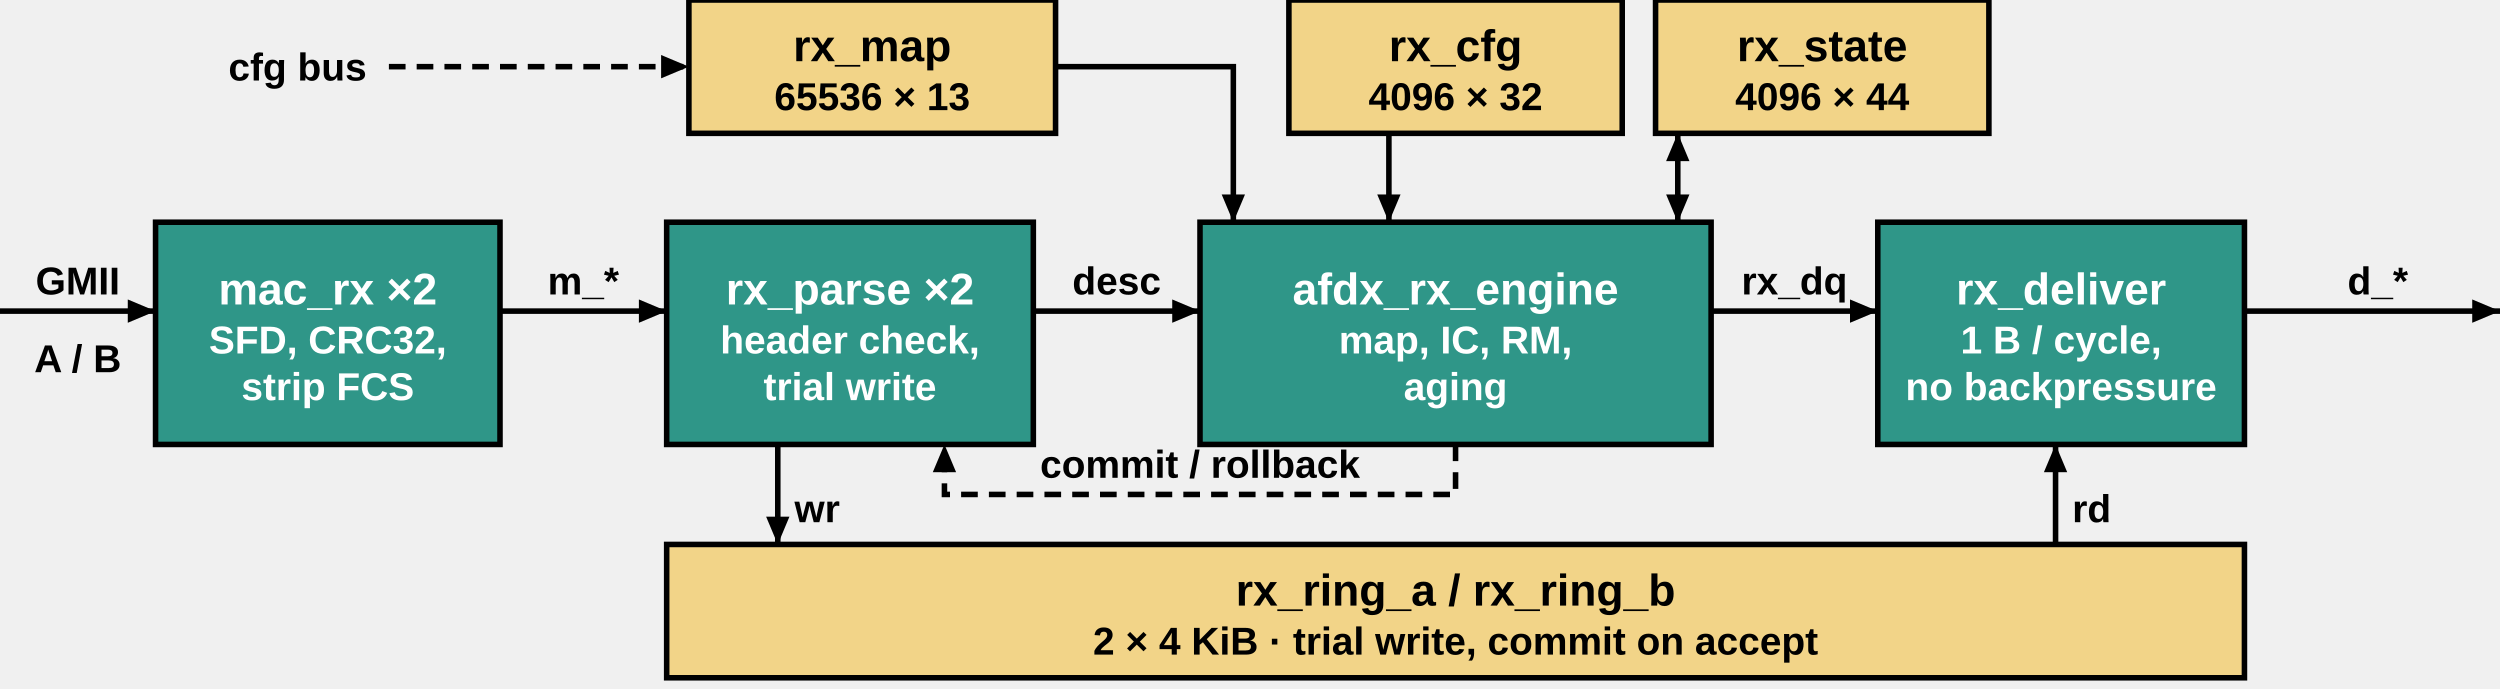
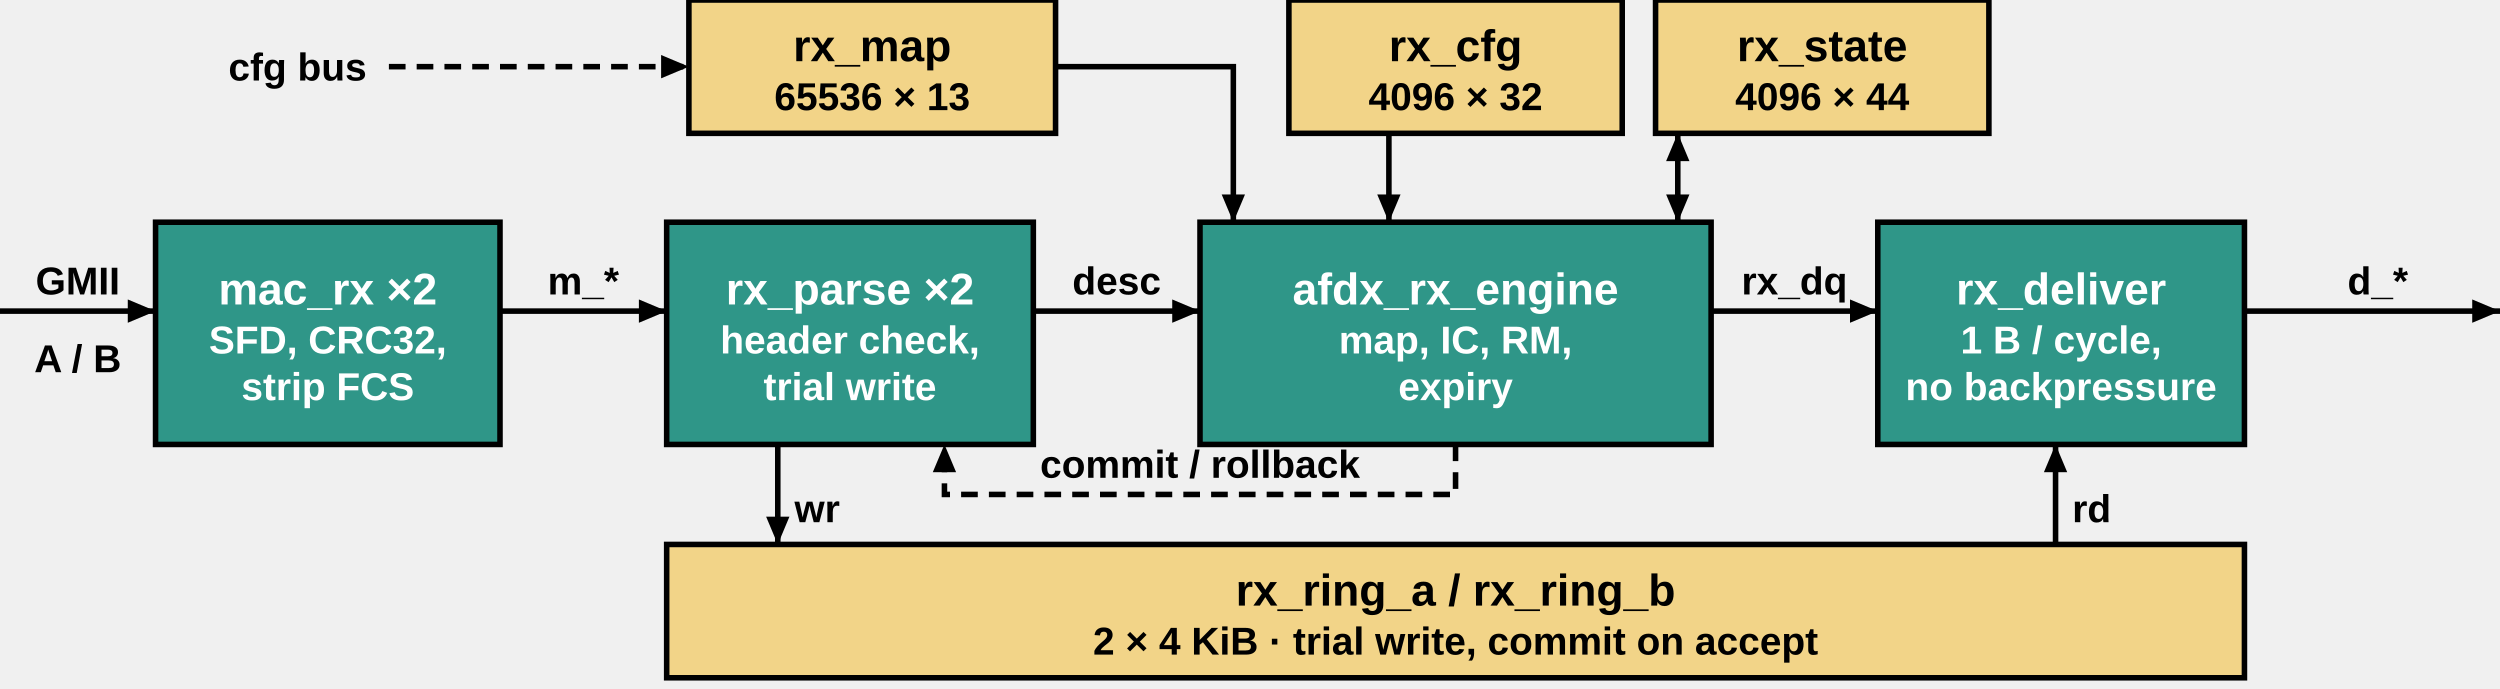
<svg xmlns="http://www.w3.org/2000/svg" width="450pt" height="124pt" viewBox="0 0 450 124">
  <style>text { font-family: Arial, Helvetica, sans-serif; }</style>
  <rect x="28.00" y="40.00" width="62.00" height="40.00" rx="0" fill="#2F9688" stroke="#000" stroke-width="1.0" />
  <text x="59.00" y="54.81" font-size="8.0" text-anchor="middle" fill="#FFFFFF" font-weight="bold">mac_rx ×2</text>
  <text x="59.00" y="63.63" font-size="7.0" text-anchor="middle" fill="#FFFFFF" font-weight="bold">SFD, CRC32,</text>
  <text x="59.00" y="72.03" font-size="7.0" text-anchor="middle" fill="#FFFFFF" font-weight="bold">strip FCS</text>
  <rect x="120.00" y="40.00" width="66.00" height="40.00" rx="0" fill="#2F9688" stroke="#000" stroke-width="1.0" />
  <text x="153.00" y="54.81" font-size="8.0" text-anchor="middle" fill="#FFFFFF" font-weight="bold">rx_parse ×2</text>
  <text x="153.00" y="63.63" font-size="7.0" text-anchor="middle" fill="#FFFFFF" font-weight="bold">header check,</text>
  <text x="153.00" y="72.03" font-size="7.0" text-anchor="middle" fill="#FFFFFF" font-weight="bold">trial write</text>
  <rect x="216.00" y="40.00" width="92.00" height="40.00" rx="0" fill="#2F9688" stroke="#000" stroke-width="1.0" />
  <text x="262.00" y="54.81" font-size="8.0" text-anchor="middle" fill="#FFFFFF" font-weight="bold">afdx_rx_engine</text>
  <text x="262.00" y="63.63" font-size="7.0" text-anchor="middle" fill="#FFFFFF" font-weight="bold">map, IC, RM,</text>
-   <text x="262.00" y="72.03" font-size="7.0" text-anchor="middle" fill="#FFFFFF" font-weight="bold">aging</text>
+   <text x="262.00" y="72.03" font-size="7.0" text-anchor="middle" fill="#FFFFFF" font-weight="bold">expiry</text>
  <rect x="338.00" y="40.00" width="66.00" height="40.00" rx="0" fill="#2F9688" stroke="#000" stroke-width="1.0" />
  <text x="371.00" y="54.81" font-size="8.0" text-anchor="middle" fill="#FFFFFF" font-weight="bold">rx_deliver</text>
  <text x="371.00" y="63.63" font-size="7.0" text-anchor="middle" fill="#FFFFFF" font-weight="bold">1 B / cycle,</text>
  <text x="371.00" y="72.03" font-size="7.0" text-anchor="middle" fill="#FFFFFF" font-weight="bold">no backpressure</text>
  <path d="M 0.00 56.00 L 28.00 56.00" fill="none" stroke="#000" stroke-width="1.0" />
  <polygon points="28.00,56.00 23.00,58.10 23.00,53.90" fill="#000" />
  <text x="14.00" y="53.00" font-size="7.0" text-anchor="middle" fill="#000" font-weight="bold">GMII</text>
  <text x="14.00" y="67.00" font-size="7.0" text-anchor="middle" fill="#000" font-weight="bold">A / B</text>
  <path d="M 90.00 56.00 L 120.00 56.00" fill="none" stroke="#000" stroke-width="1.0" />
  <polygon points="120.00,56.00 115.00,58.10 115.00,53.90" fill="#000" />
  <text x="105.00" y="53.00" font-size="7.0" text-anchor="middle" fill="#000" font-weight="bold">m_*</text>
  <path d="M 186.00 56.00 L 216.00 56.00" fill="none" stroke="#000" stroke-width="1.0" />
  <polygon points="216.00,56.00 211.00,58.10 211.00,53.90" fill="#000" />
  <text x="201.00" y="53.00" font-size="7.0" text-anchor="middle" fill="#000" font-weight="bold">desc</text>
  <path d="M 308.00 56.00 L 338.00 56.00" fill="none" stroke="#000" stroke-width="1.0" />
  <polygon points="338.00,56.00 333.00,58.10 333.00,53.90" fill="#000" />
  <text x="323.00" y="53.00" font-size="7.0" text-anchor="middle" fill="#000" font-weight="bold">rx_dq</text>
  <path d="M 404.00 56.00 L 450.00 56.00" fill="none" stroke="#000" stroke-width="1.0" />
  <polygon points="450.00,56.00 445.00,58.10 445.00,53.90" fill="#000" />
  <text x="428.00" y="53.00" font-size="7.0" text-anchor="middle" fill="#000" font-weight="bold">d_*</text>
  <path d="M 262.00 80.00 L 262.00 89.00 L 170.00 89.00 L 170.00 80.00" fill="none" stroke="#000" stroke-width="1.0" stroke-dasharray="3 2" />
  <polygon points="170.00,80.00 172.10,85.00 167.90,85.00" fill="#000" />
  <text x="216.00" y="86.00" font-size="7.0" text-anchor="middle" fill="#000" font-weight="bold">commit / rollback</text>
  <rect x="124.00" y="0.00" width="66.00" height="24.00" rx="0" fill="#F2D488" stroke="#000" stroke-width="1.0" />
  <text x="157.00" y="11.01" font-size="8.0" text-anchor="middle" fill="#000000" font-weight="bold">rx_map</text>
  <text x="157.00" y="19.83" font-size="7.0" text-anchor="middle" fill="#000000" font-weight="bold">65536 × 13</text>
  <rect x="232.00" y="0.00" width="60.00" height="24.00" rx="0" fill="#F2D488" stroke="#000" stroke-width="1.0" />
  <text x="262.00" y="11.01" font-size="8.0" text-anchor="middle" fill="#000000" font-weight="bold">rx_cfg</text>
  <text x="262.00" y="19.83" font-size="7.0" text-anchor="middle" fill="#000000" font-weight="bold">4096 × 32</text>
  <rect x="298.00" y="0.00" width="60.00" height="24.00" rx="0" fill="#F2D488" stroke="#000" stroke-width="1.0" />
  <text x="328.00" y="11.01" font-size="8.0" text-anchor="middle" fill="#000000" font-weight="bold">rx_state</text>
  <text x="328.00" y="19.83" font-size="7.0" text-anchor="middle" fill="#000000" font-weight="bold">4096 × 44</text>
  <path d="M 190.00 12.00 L 222.00 12.00 L 222.00 40.00" fill="none" stroke="#000" stroke-width="1.0" />
  <polygon points="222.00,40.00 219.90,35.00 224.10,35.00" fill="#000" />
  <path d="M 250.00 24.00 L 250.00 40.00" fill="none" stroke="#000" stroke-width="1.0" />
  <polygon points="250.00,40.00 247.90,35.00 252.10,35.00" fill="#000" />
  <path d="M 302.00 24.00 L 302.00 40.00" fill="none" stroke="#000" stroke-width="1.0" />
  <polygon points="302.00,40.00 299.90,35.00 304.10,35.00" fill="#000" />
  <polygon points="302.00,24.00 304.10,29.00 299.90,29.00" fill="#000" />
  <path d="M 70.00 12.00 L 124.00 12.00" fill="none" stroke="#000" stroke-width="1.0" stroke-dasharray="3 2" />
  <polygon points="124.00,12.00 119.00,14.10 119.00,9.90" fill="#000" />
  <text x="66.00" y="14.50" font-size="7.0" text-anchor="end" fill="#000" font-weight="bold">cfg bus</text>
  <rect x="120.00" y="98.00" width="284.00" height="24.00" rx="0" fill="#F2D488" stroke="#000" stroke-width="1.0" />
  <text x="262.00" y="109.01" font-size="8.0" text-anchor="middle" fill="#000000" font-weight="bold">rx_ring_a / rx_ring_b</text>
  <text x="262.00" y="117.83" font-size="7.0" text-anchor="middle" fill="#000000" font-weight="bold">2 × 4 KiB · trial write, commit on accept</text>
  <path d="M 140.00 80.00 L 140.00 98.00" fill="none" stroke="#000" stroke-width="1.0" />
  <polygon points="140.00,98.00 137.90,93.00 142.10,93.00" fill="#000" />
  <text x="143.00" y="94.00" font-size="7.0" text-anchor="start" fill="#000" font-weight="bold">wr</text>
  <path d="M 370.00 98.00 L 370.00 80.00" fill="none" stroke="#000" stroke-width="1.0" />
  <polygon points="370.00,80.00 372.10,85.00 367.90,85.00" fill="#000" />
  <text x="373.00" y="94.00" font-size="7.0" text-anchor="start" fill="#000" font-weight="bold">rd</text>
</svg>
